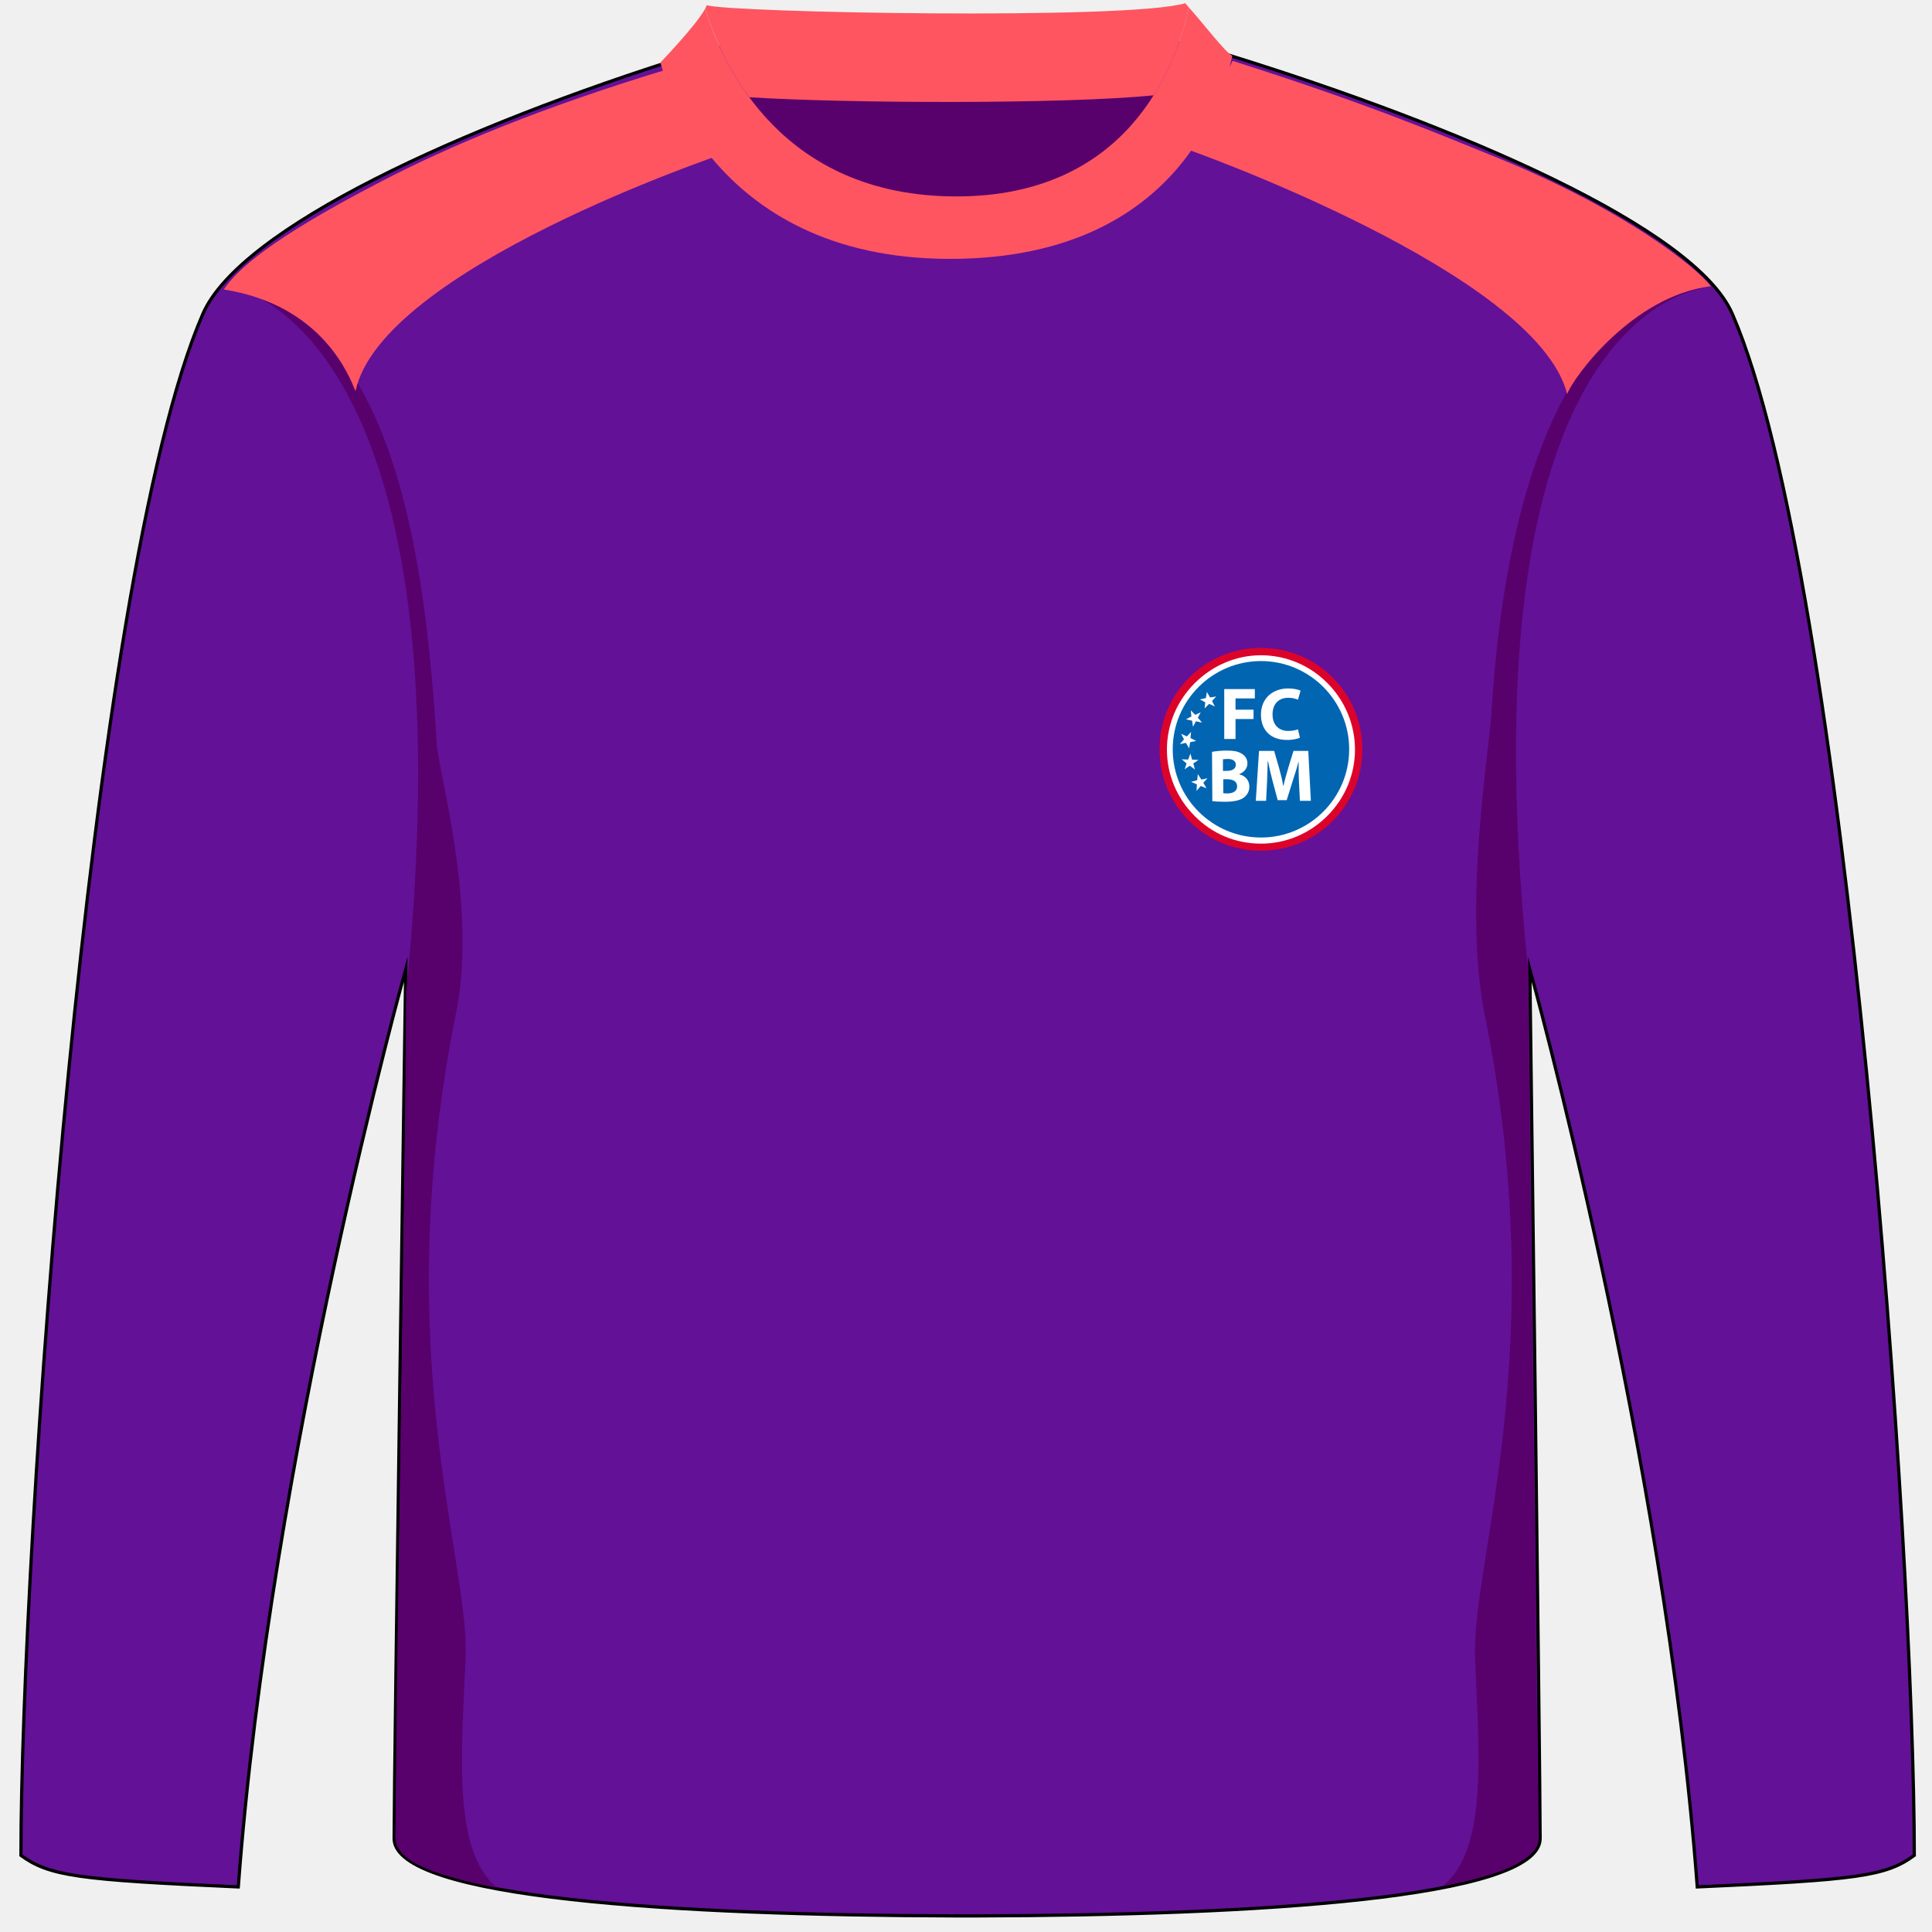
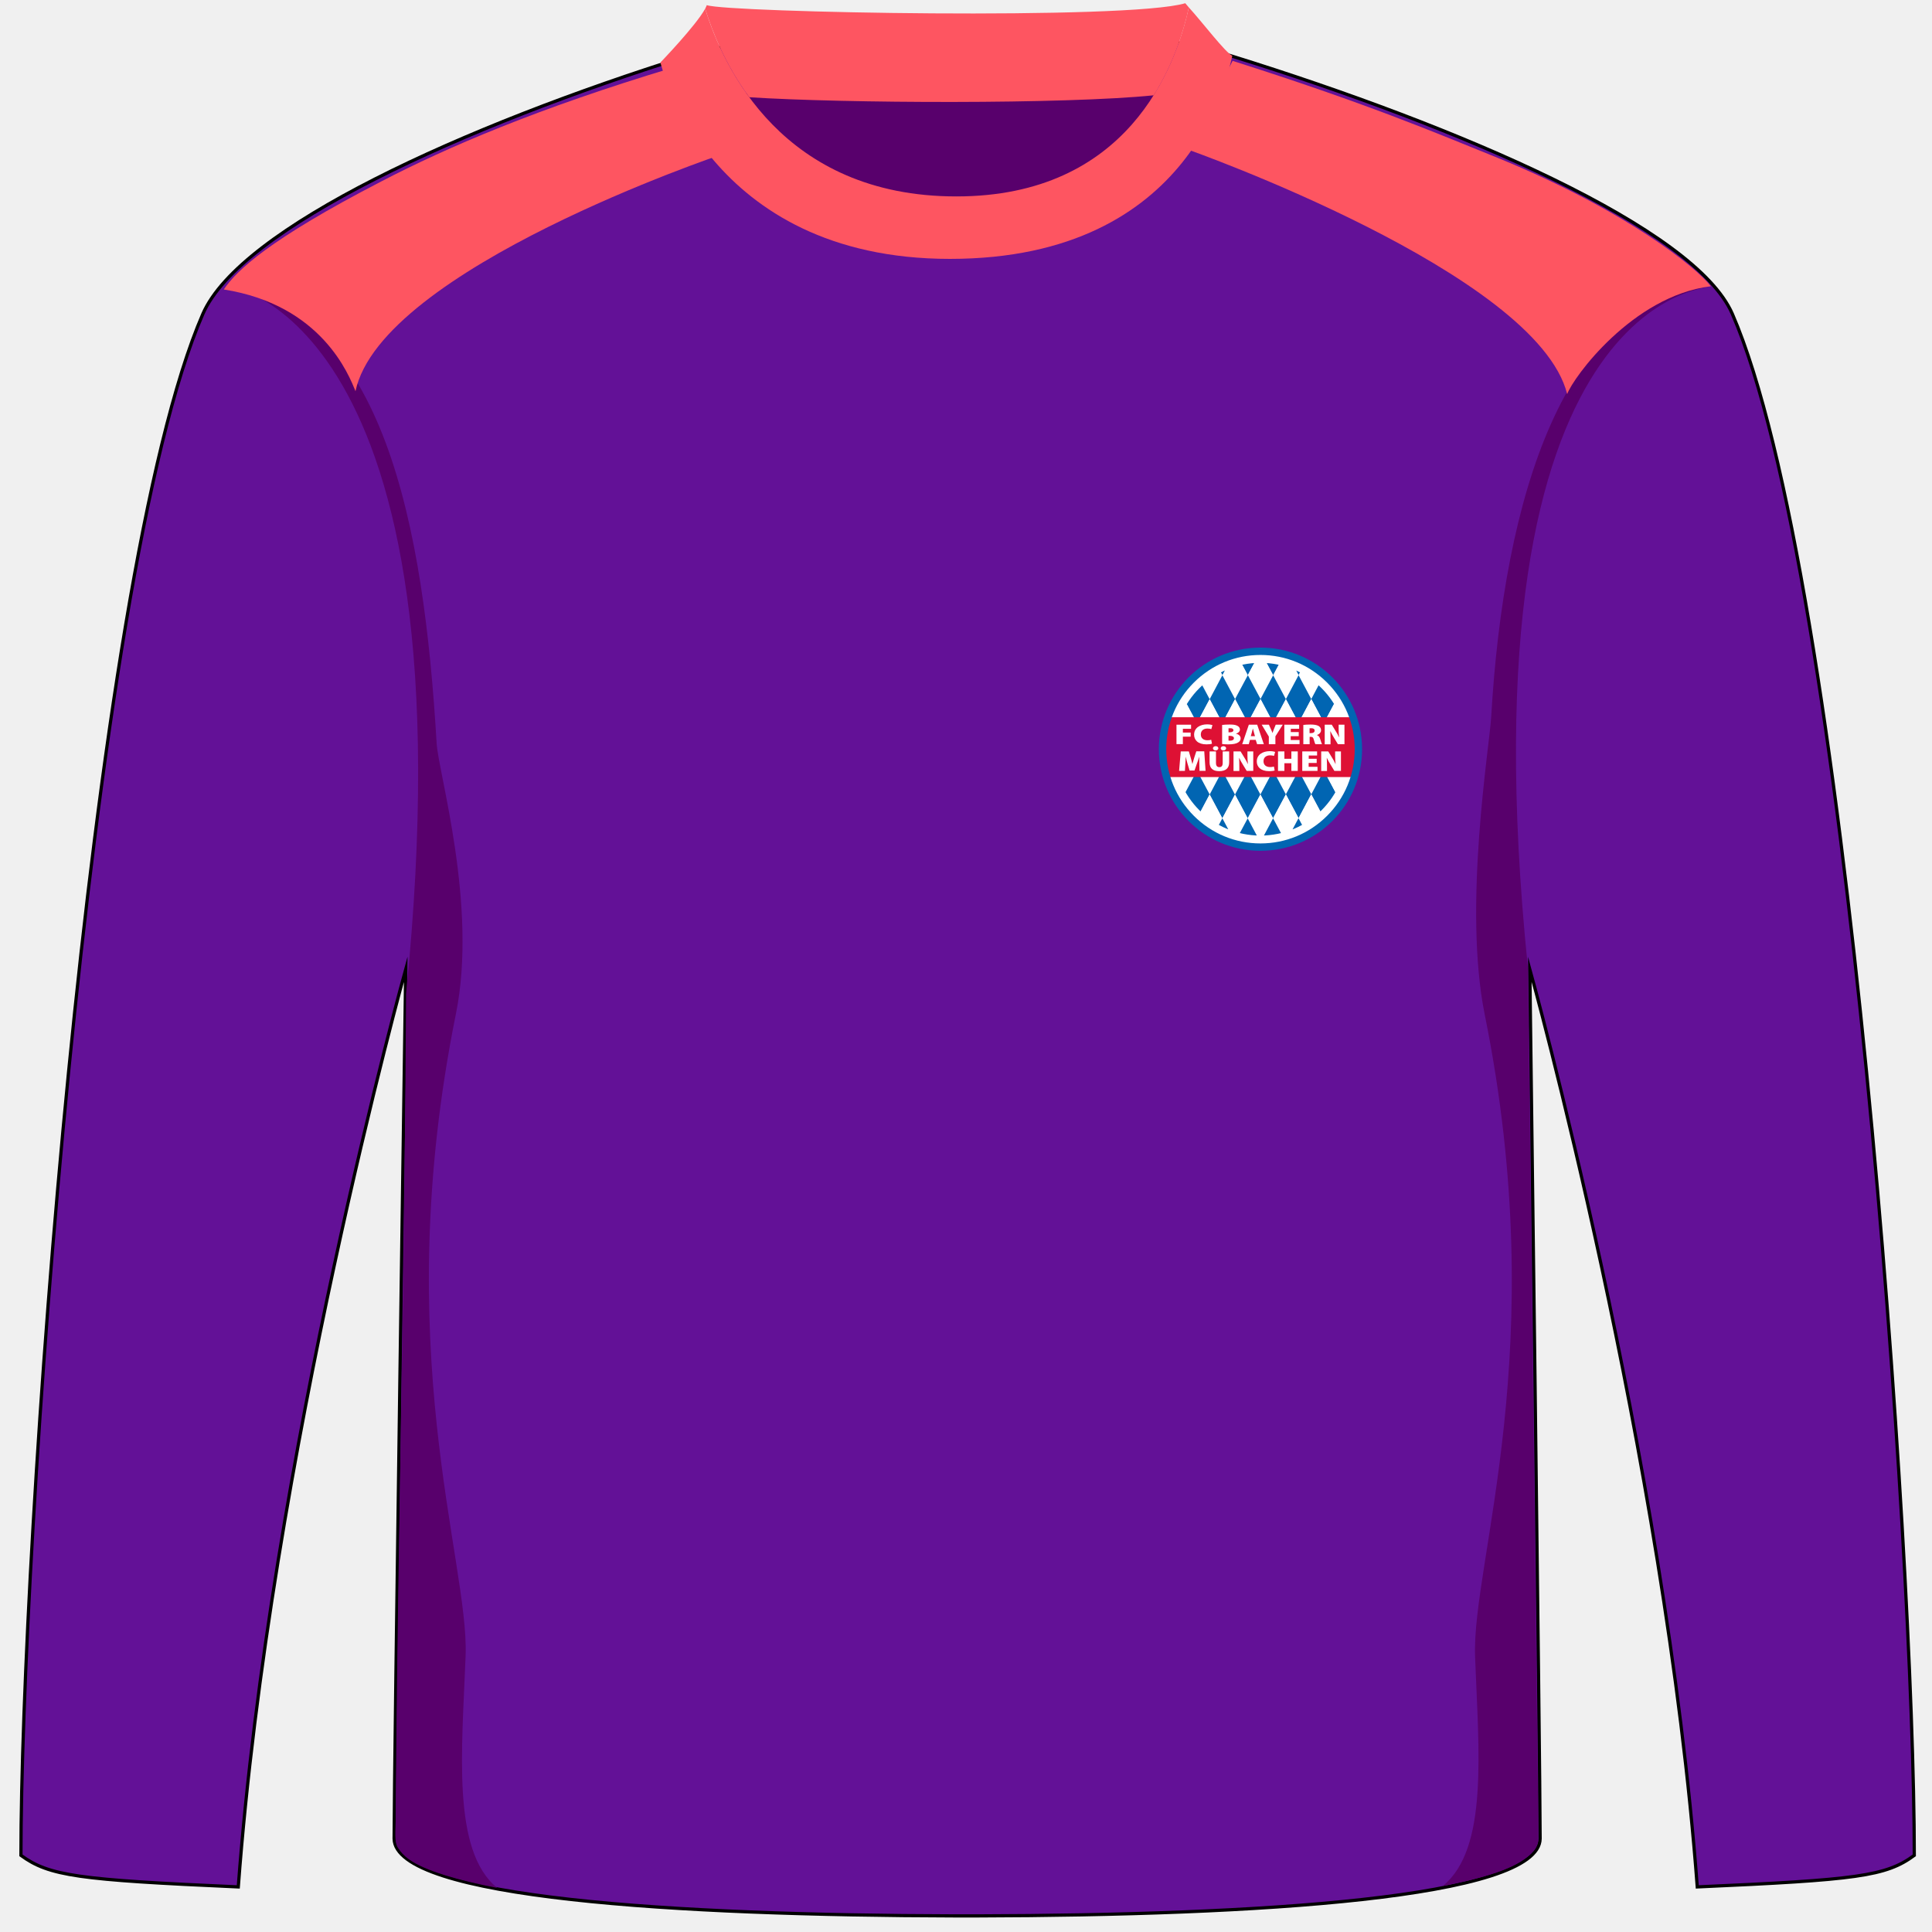
- <svg xmlns="http://www.w3.org/2000/svg" version="1.1" id="Layer_1" x="0px" y="0px" width="600px" height="600px" viewBox="0 0 600 600" style="enable-background:new 0 0 600 600;" xml:space="preserve">
-   <style type="text/css">
- 	.st0{fill:#05297D;stroke:#000000;stroke-miterlimit:10;}
- 	.st1{fill:#527DD3;}
- 	.st2{fill:#E3E3E7;}
- 	.st3{fill:#302E29;}
- 	.st4{fill:#FFFFFF;stroke:#000000;stroke-miterlimit:10;}
- 	.st5{fill:#FFFFFF;}
- 	.st6{fill:#7C0014;}
- 	.st7{fill:#B1C49B;stroke:#000000;stroke-miterlimit:10;}
- 	.st8{fill:#8AA668;}
- 	.st9{fill:#7C7D14;stroke:#B1C49B;stroke-miterlimit:10;}
- 	.st10{fill:#4E3B64;stroke:#000000;stroke-miterlimit:10;}
- 	.st11{fill:#382351;}
- 	.st12{fill:#4E3B64;}
- 	.st13{stroke:#4E3B64;stroke-miterlimit:10;}
- 	.st14{fill:#EB5D12;stroke:#000000;stroke-miterlimit:10;}
- 	.st15{fill:#B85D12;}
- 	.st16{fill:#7C0014;stroke:#EB5D12;stroke-miterlimit:10;}
- 	.st17{fill:#631197;stroke:#000000;stroke-miterlimit:10;}
- 	.st18{fill:#58006C;}
- 	.st19{fill:#FE5561;}
- 	.st20{fill:#C2BEC8;}
- 	.st21{fill:#FD9D00;stroke:#000000;stroke-miterlimit:10;}
- 	.st22{fill:#DC8700;}
- 	.st23{fill:#7C0014;stroke:#FD9D00;stroke-miterlimit:10;}
- 	.st24{fill:#A69EF8;stroke:#000000;stroke-miterlimit:10;}
- 	.st25{fill:#8176F5;}
- 	.st26{fill:#7C0014;stroke:#A69EF8;stroke-miterlimit:10;}
- 	.st27{fill:#5C377E;stroke:#000000;stroke-miterlimit:10;}
- 	.st28{fill:#5C377E;}
- 	.st29{fill:#242424;stroke:#5C377E;stroke-miterlimit:10;}
- 	.st30{fill:#CAC5C0;}
- 	.st31{fill:#5C377E;stroke:#FFFFFF;stroke-miterlimit:10;}
- 	.st32{fill:#A4FEB7;stroke:#000000;stroke-miterlimit:10;}
- 	.st33{fill:#75D792;}
- 	.st34{fill:#E20227;stroke:#A4FEB7;stroke-miterlimit:10;}
- 	.st35{fill:#272F74;stroke:#000000;stroke-miterlimit:10;}
- 	.st36{fill:#272F74;}
- 	.st37{fill:#E20227;stroke:#000000;stroke-miterlimit:10;}
- 	.st38{fill:#EDF3F8;stroke:#000000;stroke-miterlimit:10;}
- 	.st39{fill:#E20227;}
- 	.st40{fill:#01615B;}
- 	.st41{fill:#B6CEE3;stroke:#000000;stroke-miterlimit:10;}
- 	.st42{fill:#E20227;stroke:#EDF3F8;stroke-miterlimit:10;}
- 	.st43{fill:#C7CCC4;}
- 	.st44{fill:#EDF3F8;stroke:#E20227;stroke-miterlimit:10;}
- 	.st45{fill:#B64D00;}
- 	.st46{fill:#BBE79B;stroke:#000000;stroke-miterlimit:10;}
- 	.st47{fill:#AA2EC8;stroke:#000000;stroke-miterlimit:10;}
- 	.st48{fill:#9700BB;}
- 	.st49{fill:#CBD0DE;stroke:#AA2EC8;stroke-miterlimit:10;}
- 	.st50{fill:#ECEEF3;stroke:#AA2EC8;stroke-miterlimit:10;}
- 	.st51{fill:none;stroke:#7C0014;stroke-width:8;stroke-miterlimit:10;}
- 	.st52{fill:none;stroke:#000000;stroke-width:8;stroke-miterlimit:10;}
- 	.st53{fill:#FFEB00;}
- 	.st54{fill:#625616;stroke:#000000;stroke-miterlimit:10;}
- 	.st55{fill:#1853A6;stroke:#1853A6;stroke-width:0.25;stroke-miterlimit:10;}
- 	.st56{fill:none;}
- 	.st57{fill:none;stroke:#1853A6;stroke-width:0.225;stroke-miterlimit:10;}
- 	.st58{fill:#1853A6;stroke:#1853A6;stroke-width:0.225;stroke-miterlimit:10;}
- 	.st59{fill:#625616;}
- 	.st60{stroke:#625616;stroke-miterlimit:10;}
- 	.st61{adobe-knockout:true;}
- 	.st62{fill:none;stroke:#FFFFFF;stroke-miterlimit:10;adobe-knockout:false;}
- 	.st63{fill:none;stroke:#5C377E;stroke-miterlimit:10;}
- 	.st64{fill:#97C266;}
- 	.st65{fill:#523900;stroke:#000000;stroke-miterlimit:10;}
- 	.st66{fill:#FF4A49;}
- 	.st67{fill:#3C6643;}
- 	.st68{fill:none;stroke:#FF4A49;stroke-width:0.233;stroke-miterlimit:10;}
- 	.st69{fill:none;stroke:#01615B;stroke-width:8;stroke-linecap:round;stroke-miterlimit:10;}
- 	.st70{fill:#F1CF4D;stroke:#000000;stroke-miterlimit:10;}
- 	.st71{fill:#F7A161;}
- 	.st72{fill:#1C232F;}
- 	.st73{fill:#EDAA14;}
- 	.st74{fill:#096CB6;stroke:#F1CF4D;stroke-miterlimit:10;}
- 	.st75{fill:#0060CE;stroke:#000000;stroke-miterlimit:10;}
- 	.st76{fill:#E20227;stroke:#0060CE;stroke-miterlimit:10;}
- 	.st77{fill:#345F69;stroke:#000000;stroke-miterlimit:10;}
- 	.st78{fill:#114450;}
- 	.st79{fill:#C6FDEC;stroke:#000000;stroke-miterlimit:10;}
- 	.st80{fill:none;stroke:#E20227;stroke-width:8;stroke-linecap:round;stroke-miterlimit:10;}
- 	.st81{fill:none;stroke:#FFFFFF;stroke-width:8;stroke-linecap:round;stroke-miterlimit:10;}
- 	.st82{fill:#C673DA;}
- 	.st83{fill:#DC032B;}
- 	.st84{fill:#0165B2;}
- 	.st85{fill:#BBE79B;}
- 	.st86{fill:none;stroke:#FE5561;stroke-width:3;stroke-miterlimit:10;}
- 	.st87{fill:none;stroke:#9D9497;stroke-width:3;stroke-miterlimit:10;}
- 	.st88{fill:none;stroke:#C9C4C6;stroke-width:3;stroke-miterlimit:10;}
- 	.st89{fill:none;stroke:#E3E3E3;stroke-width:3;stroke-miterlimit:10;}
- 	.st90{fill:#0049B0;}
- 	.st91{fill:#9EE2D1;}
- 	.st92{fill:#096CB6;}
- 	.st93{fill:none;stroke:#0060CE;stroke-width:3;stroke-linecap:round;stroke-miterlimit:10;}
- 	.st94{fill:none;stroke:#F1CF4D;stroke-width:3;stroke-linecap:round;stroke-linejoin:round;stroke-miterlimit:10;}
- 	.st95{fill:none;stroke:#AA2EC8;stroke-miterlimit:10;}
- 	.st96{fill:url(#SVGID_1_);stroke:#C6FDEC;stroke-miterlimit:10;}
- 	.st97{fill:#096CB6;stroke:#C6FDEC;stroke-miterlimit:10;}
- 	.st98{stroke:#A0A0A0;stroke-miterlimit:10;}
- 	.st99{fill:#4B5459;}
- 	.st100{fill:#4E2664;stroke:#000000;stroke-miterlimit:10;}
- 	.st101{fill:#FFCF2B;stroke:#000000;stroke-miterlimit:10;}
- 	.st102{fill:#1C5DA4;}
- 	.st103{fill:#156A50;stroke:#000000;stroke-miterlimit:10;}
- 	.st104{fill:none;stroke:#FF7F35;stroke-width:11;stroke-miterlimit:10;}
- 	.st105{fill:#0F5A4B;}
- 	.st106{fill:#DAD2D8;stroke:#000000;stroke-miterlimit:10;}
- 	.st107{fill:#FF7F35;}
- 	.st108{fill:#ED1B23;}
- 	.st109{fill:#268FE1;stroke:#000000;stroke-miterlimit:10;}
- 	.st110{fill:#747785;stroke:#000000;stroke-miterlimit:10;}
- 	.st111{fill:#747785;}
- 	.st112{fill:#505C66;stroke:#747785;stroke-miterlimit:10;}
- 	.st113{fill:#0453BC;stroke:#000000;stroke-miterlimit:10;}
- 	.st114{fill:#0453BC;}
- 	.st115{fill:#073F98;stroke:#0453BC;stroke-miterlimit:10;}
- 	.st116{fill:#007BD8;}
- 	.st117{fill:#F9E42A;stroke:#000000;stroke-miterlimit:10;}
- 	.st118{fill:#1F2427;}
- 	.st119{fill:#F8C600;}
- 	.st120{fill:none;stroke:#000000;stroke-miterlimit:10;}
- 	.st121{fill:#4EC23A;}
- 	.st122{fill:#4EFE3A;stroke:#000000;stroke-miterlimit:10;}
- 	.st123{fill:#4EFE3A;}
- 	.st124{fill:#A8A8B4;}
- 	.st125{fill:#4EBD3A;}
- 	.st126{fill:url(#SVGID_2_);stroke:#000000;stroke-miterlimit:10;}
- 	.st127{fill:#E87140;stroke:#000000;stroke-miterlimit:10;}
- 	.st128{fill:#A02B00;stroke:#E87140;stroke-miterlimit:10;}
- 	.st129{fill:#00ABE9;stroke:#000000;stroke-miterlimit:10;}
- 	.st130{fill:#2C6AAD;}
- 	.st131{fill:#007BE9;}
- 	.st132{fill:#2C6AAD;stroke:#D0CDC1;stroke-miterlimit:10;}
- 	.st133{fill:#024D9E;}
- 	.st134{fill:#6B97C6;}
- 	.st135{fill:#000078;}
- 	.st136{fill:#073F98;}
- 	.st137{fill:#505C66;}
- 	.st138{fill:#ED936E;}
- 	.st139{fill:#0097D3;}
- 	.st140{fill:#1C232F;stroke:#F7A161;stroke-miterlimit:10;}
- 	.st141{fill:url(#SVGID_3_);stroke:#000000;stroke-miterlimit:10;}
- 	.st142{fill:#93CC00;}
- 	.st143{fill:none;stroke:#6DB52D;stroke-width:2;stroke-miterlimit:10;adobe-knockout:false;}
- 	.st144{fill:#1C232F;stroke:#93CC00;stroke-miterlimit:10;}
- 	.st145{fill:#1C232F;stroke:#1C232F;stroke-miterlimit:10;}
- 	.st146{stroke:#000000;stroke-miterlimit:10;}
- 	.st147{fill:#FF0000;stroke:#000000;stroke-miterlimit:10;}
- 	.st148{fill:#0F4B39;}
- 	.st149{fill:url(#SVGID_4_);}
- 	.st150{fill:#E48D78;stroke:#000000;stroke-miterlimit:10;}
- 	.st151{fill:#FF7F35;stroke:#156A50;stroke-miterlimit:10;}
- 	.st152{fill:url(#SVGID_5_);}
- 	.st153{fill:url(#SVGID_6_);}
- 	.st154{fill:none;stroke:#000000;stroke-miterlimit:10;adobe-knockout:false;}
- 	.st155{fill:#0361A4;}
- 	.st156{fill:#1C5DA4;stroke:#FFCF2B;stroke-miterlimit:10;}
- 	.st157{fill:#593486;}
- 	.st158{fill:#FFC918;}
- 	.st159{fill:#ED1C24;}
- 	.st160{fill:#268FE1;}
- 	.st161{fill:#0361A4;stroke:#268FE1;stroke-miterlimit:10;}
- 	.st162{adobe-knockout:false;}
- 	.st163{fill:none;stroke:#0453BC;stroke-miterlimit:10;}
- 	.st164{fill:none;stroke:#0453BC;stroke-width:3;stroke-linecap:round;stroke-miterlimit:10;adobe-knockout:false;}
- 	.st165{fill:none;stroke:#F9E42A;stroke-miterlimit:10;}
- 	.st166{fill:#1F2427;stroke:#F9E42A;stroke-miterlimit:10;}
- 	.st167{fill:none;stroke:#4EFE3A;stroke-width:11;stroke-miterlimit:10;}
- 	.st168{fill:#00254E;}
- 	.st169{fill:#05297D;}
- 	.st170{fill:#7D1E05;stroke:#000000;stroke-miterlimit:10;}
- 	.st171{fill:#D36B52;}
- 	.st172{fill:none;stroke:#AE61FF;stroke-width:11;stroke-miterlimit:10;}
- 	.st173{fill:#561A00;}
- 	.st174{fill:#6A1E05;}
- 	.st175{fill:#AE61FF;stroke:#7D1E05;stroke-miterlimit:10;}
- 	.st176{fill:#FDEA00;}
- 	.st177{fill:none;stroke:#A02B00;stroke-width:3;stroke-miterlimit:10;}
- 	.st178{fill:none;stroke:#EAA595;stroke-width:3;stroke-miterlimit:10;}
- 	.st179{fill:none;stroke:#F1F1F1;stroke-width:3;stroke-miterlimit:10;}
- 	.st180{fill:none;stroke:#FF7F35;stroke-width:6;stroke-miterlimit:10;}
- 	.st181{fill:#FF7F35;stroke:#DAD2D8;stroke-miterlimit:10;}
- 	.st182{fill:none;stroke:#FF0000;stroke-width:2;stroke-miterlimit:10;adobe-knockout:false;}
- 	.st183{fill:#F1E3C9;}
- 	.st184{fill:#F28330;}
- 	.st185{fill:#ED1B28;}
- 	.st186{fill:none;stroke:#FFFFFF;stroke-width:2;stroke-miterlimit:10;adobe-knockout:false;}
- </style>
-   <path class="st17" d="M594.5,576.2c0-93.6-20.8-396.5-56.5-478.7c-11.6-26.7-84.7-58.1-155.5-80.1c-24.8-7.7-54.1-9.9-81.7-9.4  c-27.8-0.6-61.4,1.3-86.4,9.1C143.6,39.2,74.6,70.8,63,97.5C27.2,179.7,6.5,482.7,6.5,576.2c8.8,6.4,17.7,7.6,67.5,9.8  c10-134,52-285,52-285s-3.6,248-3.6,270c0.2,18.6,88.2,23.8,174.2,24v0c1,0,2.5,0,3.5,0c1,0,2.5,0,3.5,0v0  c86-0.2,174.5-5.4,174.7-24c0-22-3.2-270-3.2-270s42,151,52,285C576.7,583.8,585.7,582.7,594.5,576.2z" />
-   <path class="st18" d="M70.4,88.6c0,0,77.1,9.2,55.7,220c-0.4,79.7-1.8,141.7-2.4,184.6c-0.7,46.5-0.8,70.5-0.8,71.6  c0,3.2-0.6,7.5,0.8,9.2c0.7,1.1,1.7,2.3,3.4,3.5c4.7,3.4,15.3,6.5,27.3,8.8c-14.2-11.6-10.9-42.8-9.8-72.1c1.1-29.4-24-95.4-3-199.4  c6.8-33.6-5.5-74.9-6-84C131.6,163.1,119.2,97.3,70.4,88.6z" />
-   <path class="st18" d="M532.2,89c0,0-79.2,0.7-57.7,211.5c2.1,168.9,3.2,265.3,3.2,264.5c0-2.3,0,2.4,0,6.2c0,1.3-0.7,2.6-0.9,2.9  c-0.7,1.1-2,2.2-3.6,3.4c-4.7,3.4-13.3,5.9-25.1,8.2c14.2-11.6,11.1-41.8,10-71.2c-1.1-29.4,24-95.4,3-199.4  c-6.8-33.6,1.5-83.4,2-92.4C467,155.1,485.7,92,532.2,89z" />
-   <path class="st19" d="M209,21l15,27c0,0-105.6,35.5-113.6,73.5c-2-5-10.5-26.8-40.9-31.6c4-5.9,13.8-15.4,49-33.6  C138.7,45.8,167.1,33.6,209,21z" />
-   <path class="st19" d="M382.8,18.9l-14,27.5c0,0,108.5,38.3,117.9,76c1.8-5.1,20.3-30.5,44.6-33.5c-4.2-5.7-26.3-23.5-65.5-39.6  C444.8,40.8,424.6,32.2,382.8,18.9z" />
+ <svg xmlns="http://www.w3.org/2000/svg" xmlns:xlink="http://www.w3.org/1999/xlink" version="1.1" id="Layer_1" x="0px" y="0px" width="600px" height="600px" viewBox="0 0 600 600" enable-background="new 0 0 600 600" xml:space="preserve">
+   <path fill="#631197" stroke="#000000" stroke-miterlimit="10" d="M594.5,576.2c0-93.6-20.8-396.5-56.5-478.7  c-11.6-26.7-84.7-58.1-155.5-80.1c-24.8-7.7-54.1-9.9-81.7-9.4c-27.8-0.6-61.4,1.3-86.4,9.1C143.6,39.2,74.6,70.8,63,97.5  C27.2,179.7,6.5,482.7,6.5,576.2c8.8,6.4,17.7,7.6,67.5,9.8c10-134,52-285,52-285s-3.6,248-3.6,270c0.2,18.6,88.2,23.8,174.2,24l0,0  c1,0,2.5,0,3.5,0s2.5,0,3.5,0l0,0c86-0.2,174.5-5.4,174.7-24c0-22-3.2-270-3.2-270s42,151,52,285  C576.7,583.8,585.7,582.7,594.5,576.2z" />
+   <path fill="#58006C" d="M70.4,88.6c0,0,77.1,9.2,55.7,220c-0.4,79.7-1.8,141.7-2.4,184.6c-0.7,46.5-0.8,70.5-0.8,71.6  c0,3.2-0.6,7.5,0.8,9.2c0.7,1.1,1.7,2.3,3.4,3.5c4.7,3.4,15.3,6.5,27.3,8.8c-14.2-11.6-10.9-42.8-9.8-72.1c1.1-29.4-24-95.4-3-199.4  c6.8-33.6-5.5-74.9-6-84C131.6,163.1,119.2,97.3,70.4,88.6z" />
+   <path fill="#58006C" d="M532.2,89c0,0-79.2,0.7-57.7,211.5c2.1,168.9,3.2,265.3,3.2,264.5c0-2.3,0,2.4,0,6.2c0,1.3-0.7,2.6-0.9,2.9  c-0.7,1.1-2,2.2-3.6,3.4c-4.7,3.4-13.3,5.9-25.1,8.2c14.2-11.6,11.1-41.8,10-71.2c-1.1-29.4,24-95.4,3-199.4  c-6.8-33.6,1.5-83.4,2-92.4C467,155.1,485.7,92,532.2,89z" />
+   <path fill="#FE5561" d="M209,21l15,27c0,0-105.6,35.5-113.6,73.5c-2-5-10.5-26.8-40.9-31.6c4-5.9,13.8-15.4,49-33.6  C138.7,45.8,167.1,33.6,209,21z" />
+   <path fill="#FE5561" d="M382.8,18.9l-14,27.5c0,0,108.5,38.3,117.9,76c1.8-5.1,20.3-30.5,44.6-33.5c-4.2-5.7-26.3-23.5-65.5-39.6  C444.8,40.8,424.6,32.2,382.8,18.9z" />
  <g>
    <g>
-       <path class="st18" d="M227.5,28.7C240.3,46,262,62.5,298.1,62.5c36.2,0,56.3-16.8,67.4-34.5C335.2,31.1,259.9,30.8,227.5,28.7z" />
-       <path class="st19" d="M368.1,1c-17.6,5.3-142.2,2.9-148.6,0.6c-0.1,0.3-0.3,0.7-0.5,1.1c2.2,7.1,6.3,17.5,13.7,27.5    c29.5,1.9,97.9,2.2,125.6-0.6c6.2-9.9,9.4-20.2,10.9-27.3C368.8,1.8,368.4,1.4,368.1,1z" />
+       <path fill="#58006C" d="M227.5,28.7C240.3,46,262,62.5,298.1,62.5c36.2,0,56.3-16.8,67.4-34.5C335.2,31.1,259.9,30.8,227.5,28.7z" />
+       <path fill="#FE5561" d="M368.1,1c-17.6,5.3-142.2,2.9-148.6,0.6c-0.1,0.3-0.3,0.7-0.5,1.1c2.2,7.1,6.3,17.5,13.7,27.5    c29.5,1.9,97.9,2.2,125.6-0.6c6.2-9.9,9.4-20.2,10.9-27.3C368.8,1.8,368.4,1.4,368.1,1z" />
    </g>
-     <path class="st19" d="M369.2,2.3c-4.1,18.7-19,58.7-72.2,58.7c-53.9,0-72.4-40.1-78-58.3c-2.9,5.3-13.9,16.7-13.9,16.7   s14.4,61,89.9,61c76.5,0,86.6-58.7,87.7-63.1C380.6,16.4,373.4,6.9,369.2,2.3z" />
+     <path fill="#FE5561" d="M369.2,2.3C365.1,21,350.2,61,297,61c-53.9,0-72.4-40.1-78-58.3c-2.9,5.3-13.9,16.7-13.9,16.7   s14.4,61,89.9,61c76.5,0,86.6-58.7,87.7-63.1C380.6,16.4,373.4,6.9,369.2,2.3z" />
  </g>
  <g>
    <g>
      <g>
-         <path class="st5" d="M391.6,263c-16.8,0-30.4-13.6-30.4-30.3s13.6-30.4,30.4-30.4s30.4,13.6,30.4,30.4S408.3,263,391.6,263z" />
-         <path class="st83" d="M391.6,203.5c7.8,0,15.1,3.1,20.6,8.6s8.6,12.9,8.6,20.7s-3.1,15.1-8.6,20.6c-5.5,5.5-12.8,8.6-20.6,8.6     c-7.8,0-15.1-3-20.6-8.6c-5.5-5.5-8.6-12.8-8.6-20.6s3.1-15.1,8.6-20.6S383.8,203.5,391.6,203.5 M391.6,201.2     c-17.4,0-31.5,14.1-31.5,31.5s14.1,31.5,31.5,31.5s31.5-14.1,31.5-31.5S409,201.2,391.6,201.2L391.6,201.2z" />
-       </g>
-       <g>
-         <circle class="st5" cx="391.6" cy="232.7" r="26.8" />
-         <path class="st84" d="M391.6,260.1c-15.1,0-27.4-12.3-27.4-27.4s12.3-27.4,27.4-27.4s27.4,12.3,27.4,27.4     S406.7,260.1,391.6,260.1z" />
+         <path fill="#FFFFFF" d="M391.451,263.082c-16.771,0-30.411-13.64-30.411-30.411s13.64-30.411,30.411-30.411     c16.771,0,30.411,13.64,30.411,30.411S408.222,263.082,391.451,263.082z" />
      </g>
    </g>
    <g>
-       <path class="st5" d="M380.2,214h9.5v2.9h-6v3.5h5.6v2.9h-5.6v6.2h-3.5L380.2,214L380.2,214z" />
-       <path class="st5" d="M403.7,229.1c-0.6,0.3-2.1,0.7-4,0.7c-5.4,0-8.1-3.4-8.1-7.8c0-5.3,3.8-8.2,8.5-8.2c1.8,0,3.2,0.4,3.8,0.7    l-0.8,2.8c-0.7-0.3-1.7-0.6-3-0.6c-2.8,0-4.9,1.7-4.9,5.2c0,3.1,1.8,5.1,4.9,5.1c1.1,0,2.2-0.2,3-0.5L403.7,229.1z" />
-       <path class="st5" d="M376.4,233.5c0.9-0.2,2.8-0.4,4.5-0.4c2.1,0,3.5,0.2,4.6,0.9c1.1,0.6,1.9,1.6,1.9,3.1c0,1.3-0.8,2.6-2.5,3.3    v0.1c1.8,0.4,3.1,1.8,3.1,3.8c0,1.4-0.6,2.5-1.6,3.3c-1.1,0.9-3,1.4-6.1,1.4c-1.7,0-3-0.1-3.8-0.2L376.4,233.5L376.4,233.5z     M379.8,239.4h1.2c1.9,0,2.8-0.8,2.8-1.9s-0.9-1.8-2.5-1.8c-0.8,0-1.2,0.1-1.5,0.1L379.8,239.4L379.8,239.4z M379.8,246.3    c0.4,0.1,0.8,0.1,1.4,0.1c1.6,0,3-0.6,3-2.2c0-1.6-1.4-2.2-3.1-2.2h-1.2V246.3z" />
-       <path class="st5" d="M403.4,242.8c-0.1-1.9-0.1-4.1-0.1-6.4h0c-0.5,2-1.2,4.2-1.8,6l-1.9,6.1h-2.8l-1.6-6c-0.5-1.8-1-4-1.4-6.1    h-0.1c-0.1,2.1-0.1,4.5-0.2,6.4l-0.3,5.9h-3.2l1-15.5h4.7l1.5,5.2c0.5,1.8,1,3.7,1.3,5.6h0.1c0.4-1.8,1-3.9,1.5-5.6l1.6-5.2h4.6    l0.8,15.5h-3.4L403.4,242.8z" />
+       <g>
+         <defs>
+           <circle id="SVGID_1_" cx="391.451" cy="232.671" r="26.823" />
+         </defs>
+         <clipPath id="SVGID_2_">
+           <use xlink:href="#SVGID_1_" overflow="visible" />
+         </clipPath>
+         <g clip-path="url(#SVGID_2_)">
+           <g>
+             <polygon fill="#FFFFFF" points="399.34,202.31 395.396,194.905 399.366,187.474 403.31,194.879      " />
+             <polygon fill="#0165B2" points="403.285,209.691 399.34,202.31 403.31,194.879 407.229,202.285      " />
+             <polygon fill="#FFFFFF" points="407.229,217.096 403.285,209.691 407.229,202.285 411.174,209.665      " />
+             <polygon fill="#0165B2" points="411.174,224.502 407.229,217.096 411.174,209.665 415.118,217.071      " />
+             <polygon fill="#FFFFFF" points="415.118,231.882 411.174,224.502 415.118,217.071 419.063,224.476      " />
+             <polygon fill="#0165B2" points="419.063,239.287 415.118,231.882 419.063,224.476 423.007,231.856      " />
+             <polygon fill="#FFFFFF" points="391.451,202.336 387.507,194.93 391.451,187.499 395.396,194.905      " />
+             <polygon fill="#0165B2" points="395.396,209.716 391.451,202.336 395.396,194.905 399.34,202.31      " />
+             <polygon fill="#FFFFFF" points="399.34,217.122 395.396,209.716 399.34,202.31 403.285,209.691      " />
+             <polygon fill="#0165B2" points="403.285,224.527 399.34,217.122 403.285,209.691 407.229,217.096      " />
+             <polygon fill="#FFFFFF" points="407.204,231.907 403.285,224.527 407.229,217.096 411.174,224.502      " />
+             <polygon fill="#0165B2" points="411.148,239.313 407.204,231.907 411.174,224.502 415.118,231.882      " />
+             <polygon fill="#FFFFFF" points="383.562,202.361 379.618,194.956 383.562,187.525 387.507,194.93      " />
+             <polygon fill="#0165B2" points="387.481,209.741 383.562,202.361 387.507,194.93 391.451,202.336      " />
+             <polygon fill="#FFFFFF" points="391.426,217.147 387.481,209.741 391.451,202.336 395.396,209.716      " />
+             <polygon fill="#0165B2" points="395.37,224.553 391.426,217.147 395.396,209.716 399.34,217.122      " />
+             <polygon fill="#FFFFFF" points="399.315,231.933 395.37,224.553 399.34,217.122 403.285,224.527      " />
+             <polygon fill="#0165B2" points="403.259,239.338 399.315,231.933 403.285,224.527 407.204,231.907      " />
+             <polygon fill="#FFFFFF" points="407.204,246.744 403.259,239.338 407.204,231.907 411.148,239.313      " />
+             <polygon fill="#0165B2" points="411.148,254.124 407.204,246.744 411.148,239.313 415.093,246.718      " />
+             <polygon fill="#FFFFFF" points="415.093,246.718 411.148,239.313 415.118,231.882 419.063,239.287      " />
+             <polygon fill="#0165B2" points="379.643,209.716 375.698,202.31 379.643,194.879 383.588,202.285      " />
+             <polygon fill="#FFFFFF" points="383.562,217.096 379.643,209.716 383.588,202.285 387.532,209.691      " />
+             <polygon fill="#0165B2" points="387.507,224.502 383.562,217.096 387.532,209.691 391.477,217.071      " />
+             <polygon fill="#FFFFFF" points="391.451,231.907 387.507,224.502 391.477,217.071 395.421,224.476      " />
+             <polygon fill="#0165B2" points="395.396,239.287 391.451,231.907 395.421,224.476 399.34,231.882      " />
+             <polygon fill="#FFFFFF" points="399.34,246.693 395.396,239.287 399.34,231.882 403.285,239.287      " />
+             <polygon fill="#0165B2" points="403.285,254.098 399.34,246.693 403.285,239.287 407.229,246.667      " />
+             <polygon fill="#FFFFFF" points="407.229,261.504 403.285,254.098 407.229,246.667 411.174,254.073      " />
+           </g>
+           <g>
+             <polygon fill="#FFFFFF" points="375.673,217.147 371.728,209.741 375.673,202.336 379.618,209.716      " />
+             <polygon fill="#0165B2" points="379.618,224.553 375.673,217.147 379.618,209.716 383.562,217.122      " />
+             <polygon fill="#FFFFFF" points="383.562,231.933 379.618,224.553 383.562,217.122 387.507,224.527      " />
+             <polygon fill="#0165B2" points="387.481,239.338 383.562,231.933 387.507,224.527 391.451,231.907      " />
+             <polygon fill="#FFFFFF" points="391.426,246.744 387.481,239.338 391.451,231.907 395.396,239.313      " />
+             <polygon fill="#0165B2" points="395.37,254.124 391.426,246.744 395.396,239.313 399.34,246.718      " />
+             <polygon fill="#FFFFFF" points="399.315,261.529 395.37,254.124 399.34,246.718 403.259,254.098      " />
+             <polygon fill="#0165B2" points="403.259,268.935 399.315,261.529 403.259,254.098 407.204,261.504      " />
+             <polygon fill="#0165B2" points="371.703,224.578 367.758,217.172 371.728,209.741 375.673,217.147      " />
+             <polygon fill="#FFFFFF" points="375.648,231.958 371.703,224.578 375.673,217.147 379.618,224.553      " />
+             <polygon fill="#0165B2" points="379.592,239.364 375.648,231.958 379.618,224.553 383.562,231.933      " />
+             <polygon fill="#FFFFFF" points="383.537,246.769 379.592,239.364 383.562,231.933 387.481,239.338      " />
+             <polygon fill="#0165B2" points="387.481,254.149 383.537,246.769 387.481,239.338 391.426,246.744      " />
+             <polygon fill="#FFFFFF" points="391.426,261.555 387.481,254.149 391.426,246.744 395.37,254.124      " />
+             <polygon fill="#0165B2" points="395.37,268.96 391.426,261.555 395.37,254.124 399.315,261.529      " />
+             <polygon fill="#FFFFFF" points="367.758,231.984 363.814,224.603 367.758,217.172 371.703,224.578      " />
+             <polygon fill="#0165B2" points="371.703,239.389 367.758,231.984 371.703,224.578 375.648,231.958      " />
+             <polygon fill="#FFFFFF" points="375.648,246.795 371.703,239.389 375.648,231.958 379.592,239.364      " />
+             <polygon fill="#0165B2" points="379.592,254.175 375.648,246.795 379.592,239.364 383.537,246.769      " />
+             <polygon fill="#FFFFFF" points="383.511,261.58 379.592,254.175 383.537,246.769 387.481,254.149      " />
+             <polygon fill="#0165B2" points="387.456,268.986 383.511,261.58 387.481,254.149 391.426,261.555      " />
+             <polygon fill="#FFFFFF" points="391.4,276.366 387.456,268.986 391.426,261.555 395.37,268.96      " />
+             <polygon fill="#FFFFFF" points="399.315,276.34 395.37,268.96 399.315,261.529 403.259,268.935      " />
+             <polygon fill="#0165B2" points="363.839,239.364 359.895,231.958 363.839,224.527 367.784,231.933      " />
+             <polygon fill="#FFFFFF" points="367.784,246.744 363.839,239.364 367.784,231.933 371.728,239.338      " />
+             <polygon fill="#0165B2" points="371.728,254.149 367.784,246.744 371.728,239.338 375.673,246.718      " />
+             <polygon fill="#FFFFFF" points="375.673,261.555 371.728,254.149 375.673,246.718 379.618,254.124      " />
+             <polygon fill="#0165B2" points="379.592,268.935 375.673,261.555 379.618,254.124 383.562,261.529      " />
+             <polygon fill="#FFFFFF" points="383.537,276.34 379.592,268.935 383.562,261.529 387.507,268.909      " />
+           </g>
+         </g>
+       </g>
    </g>
+     <rect x="361.422" y="222.746" fill="#DE1134" width="59.804" height="18.577" />
+     <path fill="#0165B2" d="M391.451,203.405c7.813,0,15.167,3.054,20.69,8.576c5.522,5.522,8.576,12.877,8.576,20.69   c0,7.813-3.054,15.167-8.576,20.69c-5.522,5.522-12.877,8.576-20.69,8.576c-7.813,0-15.167-3.054-20.69-8.576   c-5.522-5.522-8.576-12.877-8.576-20.69c0-7.813,3.054-15.167,8.576-20.69C376.284,206.459,383.638,203.405,391.451,203.405    M391.451,201.114c-17.432,0-31.556,14.124-31.556,31.556s14.124,31.556,31.556,31.556c17.432,0,31.556-14.124,31.556-31.556   S408.883,201.114,391.451,201.114L391.451,201.114z" />
    <g>
-       <g>
-         <polygon class="st5" points="374.5,216.8 374.8,214.9 375.8,216.6 377.7,216.3 376.4,217.7 377.3,219.4 375.5,218.6 374.1,220      374.3,218.1 372.6,217.2    " />
-       </g>
-       <g>
-         <polygon class="st5" points="370,222.5 369.8,220.6 371.2,222 372.9,221.2 372,222.9 373.3,224.4 371.4,224 370.5,225.7      370.2,223.8 368.3,223.4    " />
-       </g>
-       <g>
-         <polygon class="st5" points="367.7,229.6 366.8,227.9 368.6,228.7 369.9,227.3 369.7,229.2 371.5,230.1 369.6,230.5 369.3,232.4      368.3,230.7 366.4,231.1    " />
-       </g>
-       <g>
-         <polygon class="st5" points="368.5,237.1 367,235.8 369,235.9 369.7,234 370.2,235.9 372.2,236 370.6,237.1 371.1,239      369.5,237.8 367.9,238.9    " />
-       </g>
-       <g>
-         <polygon class="st5" points="371.7,243.6 369.9,242.8 371.8,242.3 372,240.4 373.1,242.1 375,241.7 373.7,243.1 374.7,244.8      372.9,244.1 371.6,245.6    " />
-       </g>
+       <path fill="#FFFFFF" d="M365.341,225.061h4.555v1.272h-2.545v1.171h2.418v1.272h-2.418v2.316h-1.985v-6.031H365.341z" />
+       <path fill="#FFFFFF" d="M376.386,230.966c-0.254,0.102-0.916,0.204-1.705,0.204c-2.698,0-3.843-1.4-3.843-3.003    c0-2.163,1.909-3.207,4.021-3.207c0.789,0,1.425,0.127,1.68,0.229l-0.356,1.247c-0.28-0.102-0.687-0.178-1.222-0.178    c-1.094,0-2.036,0.56-2.036,1.832c0,1.145,0.789,1.807,2.061,1.807c0.407,0,0.891-0.051,1.171-0.153L376.386,230.966z" />
+       <path fill="#FFFFFF" d="M379.567,225.138c0.484-0.076,1.4-0.127,2.29-0.127c0.992,0,1.68,0.051,2.29,0.331    c0.56,0.229,0.916,0.662,0.916,1.222c0,0.509-0.356,1.018-1.222,1.272v0.025c0.942,0.204,1.451,0.763,1.451,1.451    c0,0.56-0.305,0.967-0.789,1.272c-0.56,0.356-1.476,0.585-3.079,0.585c-0.84,0-1.451-0.051-1.883-0.102v-5.93H379.567z     M381.526,227.428h0.382c0.763,0,1.145-0.28,1.145-0.662c0-0.356-0.305-0.611-0.942-0.611c-0.28,0-0.458,0-0.585,0.025V227.428z     M381.526,229.999c0.127,0.025,0.28,0.025,0.509,0.025c0.611,0,1.171-0.229,1.171-0.763c0-0.509-0.56-0.738-1.247-0.738h-0.433    V229.999z" />
+       <path fill="#FFFFFF" d="M388.194,229.769l-0.382,1.349h-2.036l2.061-6.057h2.596l2.061,6.057h-2.087l-0.433-1.349    C389.975,229.769,388.194,229.769,388.194,229.769z M389.746,228.624l-0.305-1.094c-0.102-0.331-0.229-0.891-0.331-1.247h-0.025    c-0.127,0.356-0.229,0.916-0.331,1.247l-0.305,1.094H389.746z" />
+       <path fill="#FFFFFF" d="M394.047,231.118v-2.367l-2.214-3.69h2.239l0.611,1.374c0.204,0.407,0.331,0.763,0.484,1.171h0.025    c0.127-0.382,0.254-0.738,0.433-1.171l0.56-1.374h2.189l-2.29,3.614v2.443C396.083,231.118,394.047,231.118,394.047,231.118z" />
+       <path fill="#FFFFFF" d="M403.31,228.624h-2.469v1.196h2.748v1.272h-4.733v-6.031h4.606v1.272h-2.596v1.018h2.469v1.272H403.31z" />
+       <path fill="#FFFFFF" d="M404.71,225.138c0.56-0.076,1.374-0.127,2.29-0.127c1.094,0,1.934,0.127,2.519,0.458    c0.484,0.305,0.738,0.738,0.738,1.323c0,0.713-0.611,1.272-1.272,1.476v0.025c0.509,0.178,0.789,0.56,0.967,1.094    c0.204,0.611,0.458,1.501,0.611,1.731h-2.061c-0.102-0.178-0.305-0.687-0.484-1.4c-0.178-0.738-0.458-0.891-1.018-0.891h-0.28    v2.29h-1.96v-5.98H404.71z M406.695,227.683h0.458c0.738,0,1.12-0.331,1.12-0.789c0-0.458-0.331-0.738-0.993-0.738    c-0.305,0-0.484,0-0.585,0.025V227.683z" />
+       <path fill="#FFFFFF" d="M411.403,231.118v-6.057h2.189l1.196,1.96c0.356,0.534,0.789,1.323,1.069,1.96h0.025    c-0.102-0.713-0.153-1.654-0.153-2.621v-1.298h1.807v6.057H415.5l-1.222-2.01c-0.356-0.585-0.84-1.4-1.12-2.036h-0.025    c0.051,0.738,0.076,1.68,0.076,2.723v1.349h-1.807V231.118z" />
+       <path fill="#FFFFFF" d="M372.466,237.328c-0.025-0.611-0.051-1.4-0.051-2.265h-0.025c-0.204,0.763-0.484,1.629-0.713,2.189    l-0.713,2.036h-1.527l-0.611-2.036c-0.178-0.585-0.407-1.425-0.56-2.189h-0.025c-0.051,0.789-0.102,1.654-0.127,2.265    l-0.127,2.087h-1.807l0.509-6.057h2.519l0.509,1.705c0.204,0.713,0.433,1.476,0.585,2.189h0.025    c0.178-0.713,0.433-1.527,0.636-2.214l0.56-1.705h2.469l0.407,6.057h-1.883L372.466,237.328z" />
+       <path fill="#FFFFFF" d="M377.633,233.358v3.563c0,0.891,0.356,1.323,1.043,1.323c0.687,0,1.043-0.382,1.043-1.323v-3.563h2.01    v3.41c0,1.781-1.043,2.723-3.079,2.723s-3.003-0.942-3.003-2.748v-3.385H377.633L377.633,233.358z M377.531,233.052    c-0.484,0-0.84-0.305-0.84-0.662c0-0.382,0.382-0.662,0.865-0.662c0.458,0,0.814,0.28,0.814,0.662    C378.371,232.747,377.989,233.052,377.531,233.052L377.531,233.052z M379.948,233.052c-0.484,0-0.84-0.305-0.84-0.662    c0-0.382,0.382-0.662,0.84-0.662c0.458,0,0.84,0.28,0.84,0.662C380.788,232.747,380.432,233.052,379.948,233.052L379.948,233.052z    " />
+       <path fill="#FFFFFF" d="M383.079,239.415v-6.057h2.189l1.196,1.96c0.356,0.534,0.789,1.323,1.069,1.96h0.025    c-0.102-0.713-0.153-1.654-0.153-2.621v-1.298h1.807v6.057h-2.036l-1.222-2.01c-0.356-0.585-0.84-1.4-1.12-2.036h-0.025    c0.051,0.738,0.076,1.68,0.076,2.723v1.349h-1.807V239.415z" />
+       <path fill="#FFFFFF" d="M395.854,239.287c-0.254,0.102-0.916,0.204-1.705,0.204c-2.698,0-3.843-1.4-3.843-3.003    c0-2.163,1.909-3.207,4.021-3.207c0.789,0,1.425,0.127,1.68,0.229l-0.356,1.247c-0.28-0.102-0.687-0.178-1.222-0.178    c-1.094,0-2.036,0.56-2.036,1.832c0,1.145,0.789,1.807,2.061,1.807c0.407,0,0.891-0.051,1.171-0.153L395.854,239.287z" />
+       <path fill="#FFFFFF" d="M398.882,233.358v2.29h2.163v-2.29h1.985v6.057h-1.985v-2.392h-2.163v2.392h-1.985v-6.057H398.882z" />
+       <path fill="#FFFFFF" d="M408.883,236.946h-2.469v1.196h2.748v1.272h-4.733v-6.057h4.606v1.272h-2.596v1.018h2.469v1.298H408.883z" />
+       <path fill="#FFFFFF" d="M410.309,239.415v-6.057h2.189l1.196,1.96c0.356,0.534,0.789,1.323,1.069,1.96h0.025    c-0.102-0.713-0.153-1.654-0.153-2.621v-1.298h1.807v6.057h-2.036l-1.222-2.01c-0.356-0.585-0.84-1.4-1.12-2.036h-0.025    c0.051,0.738,0.076,1.68,0.076,2.723v1.349h-1.807V239.415z" />
    </g>
  </g>
</svg>
